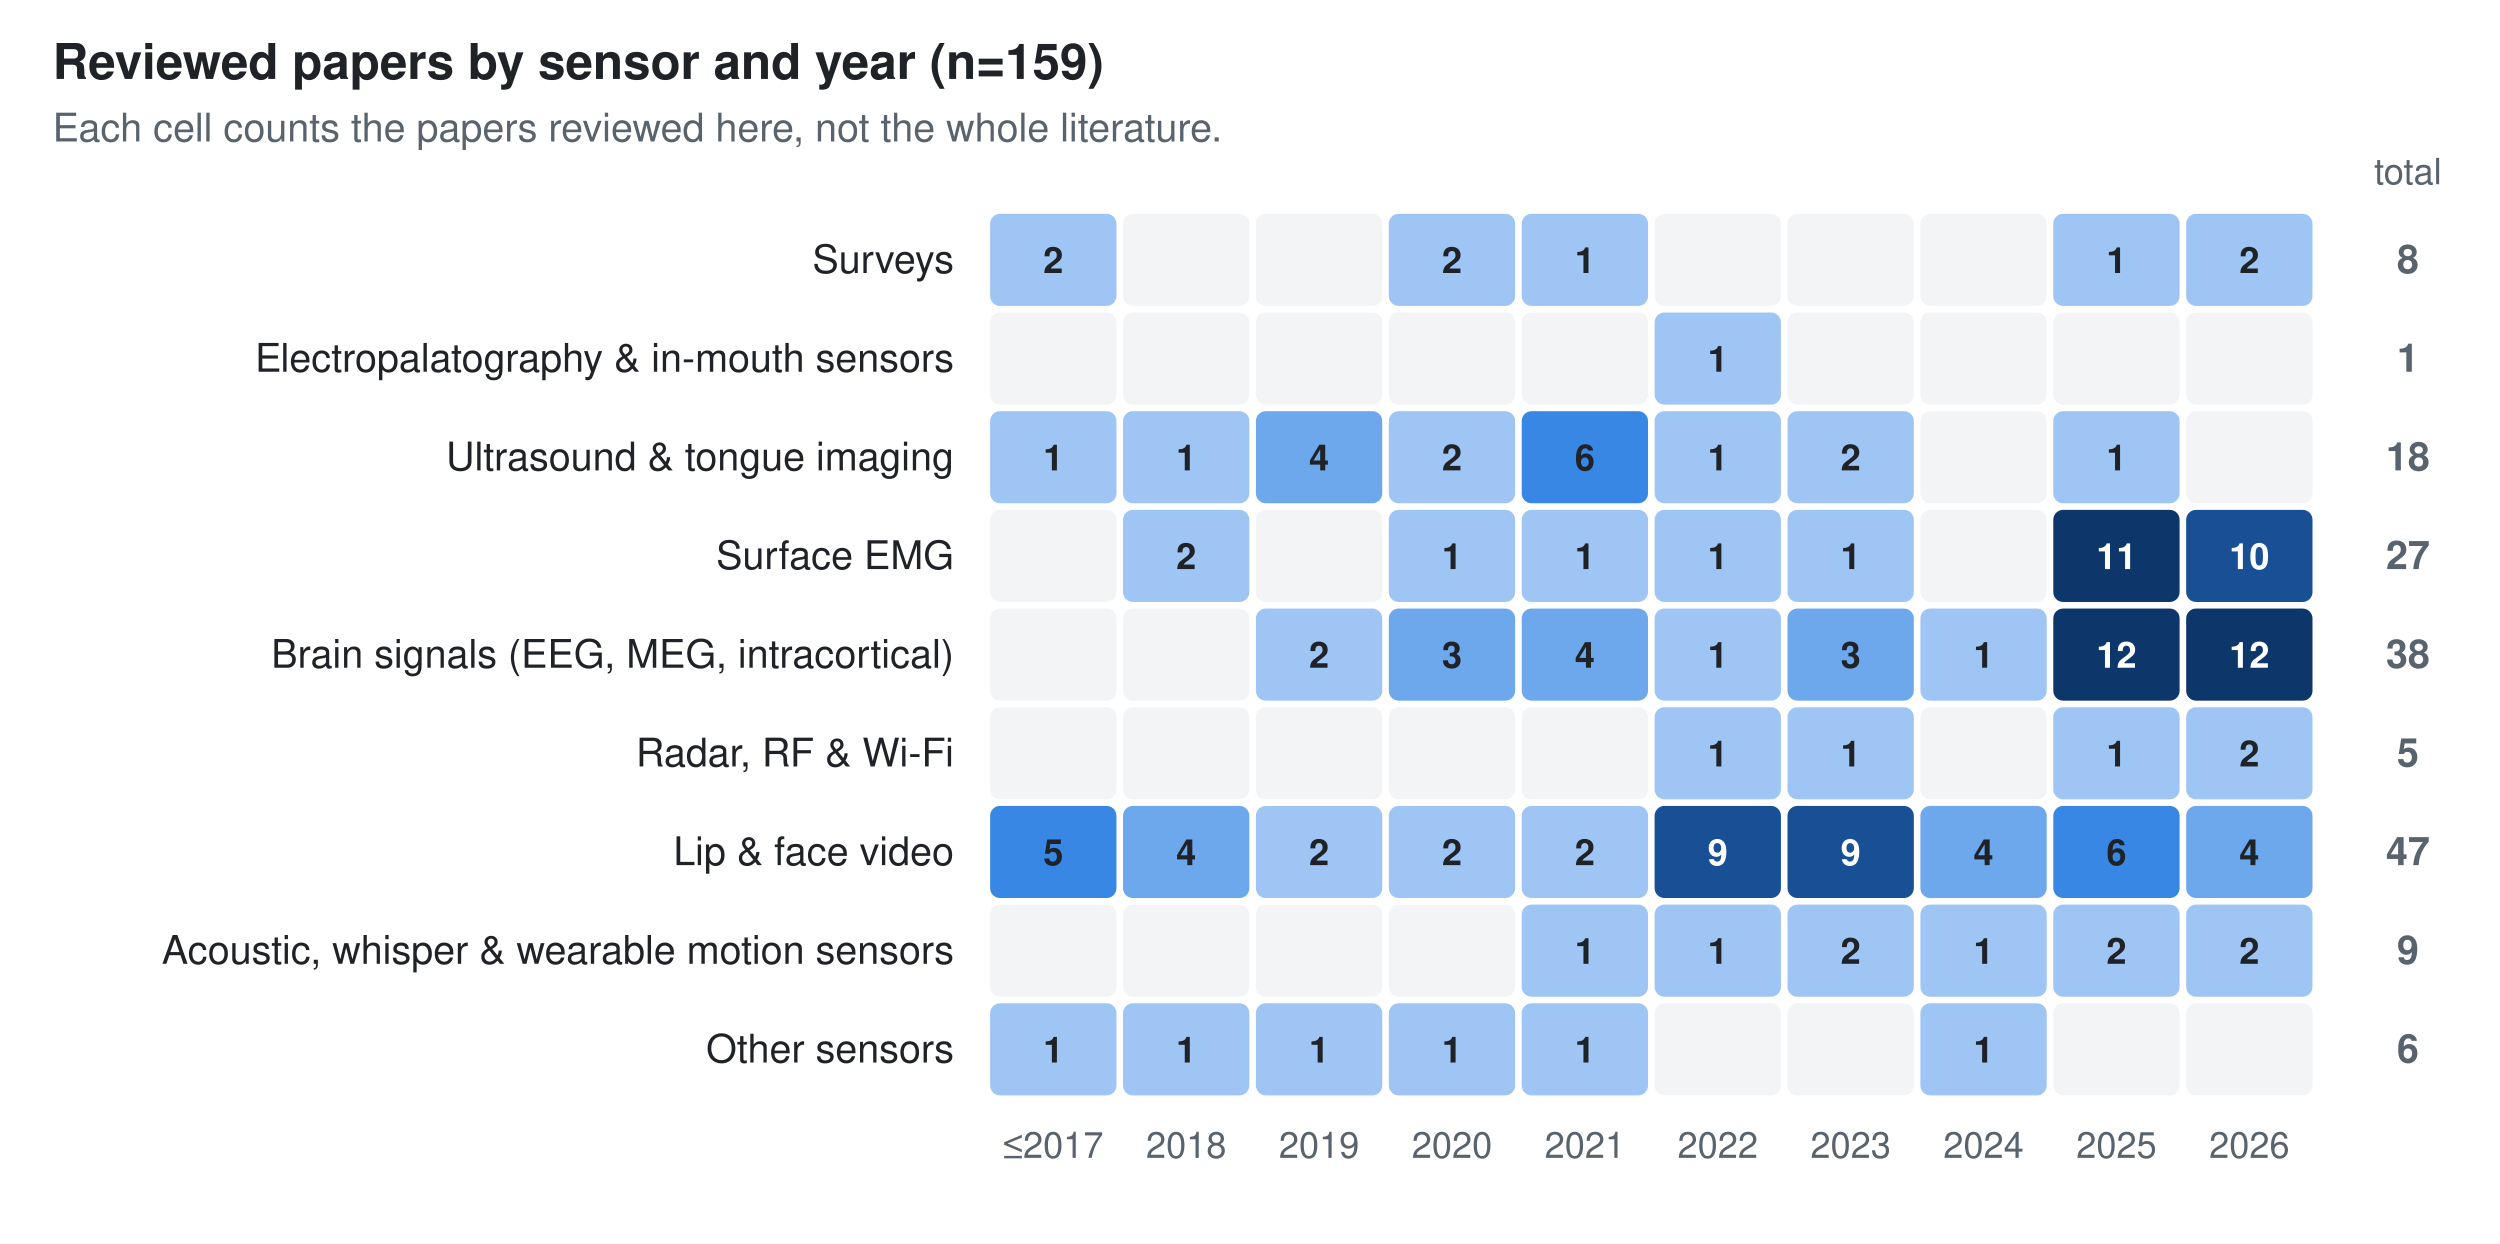
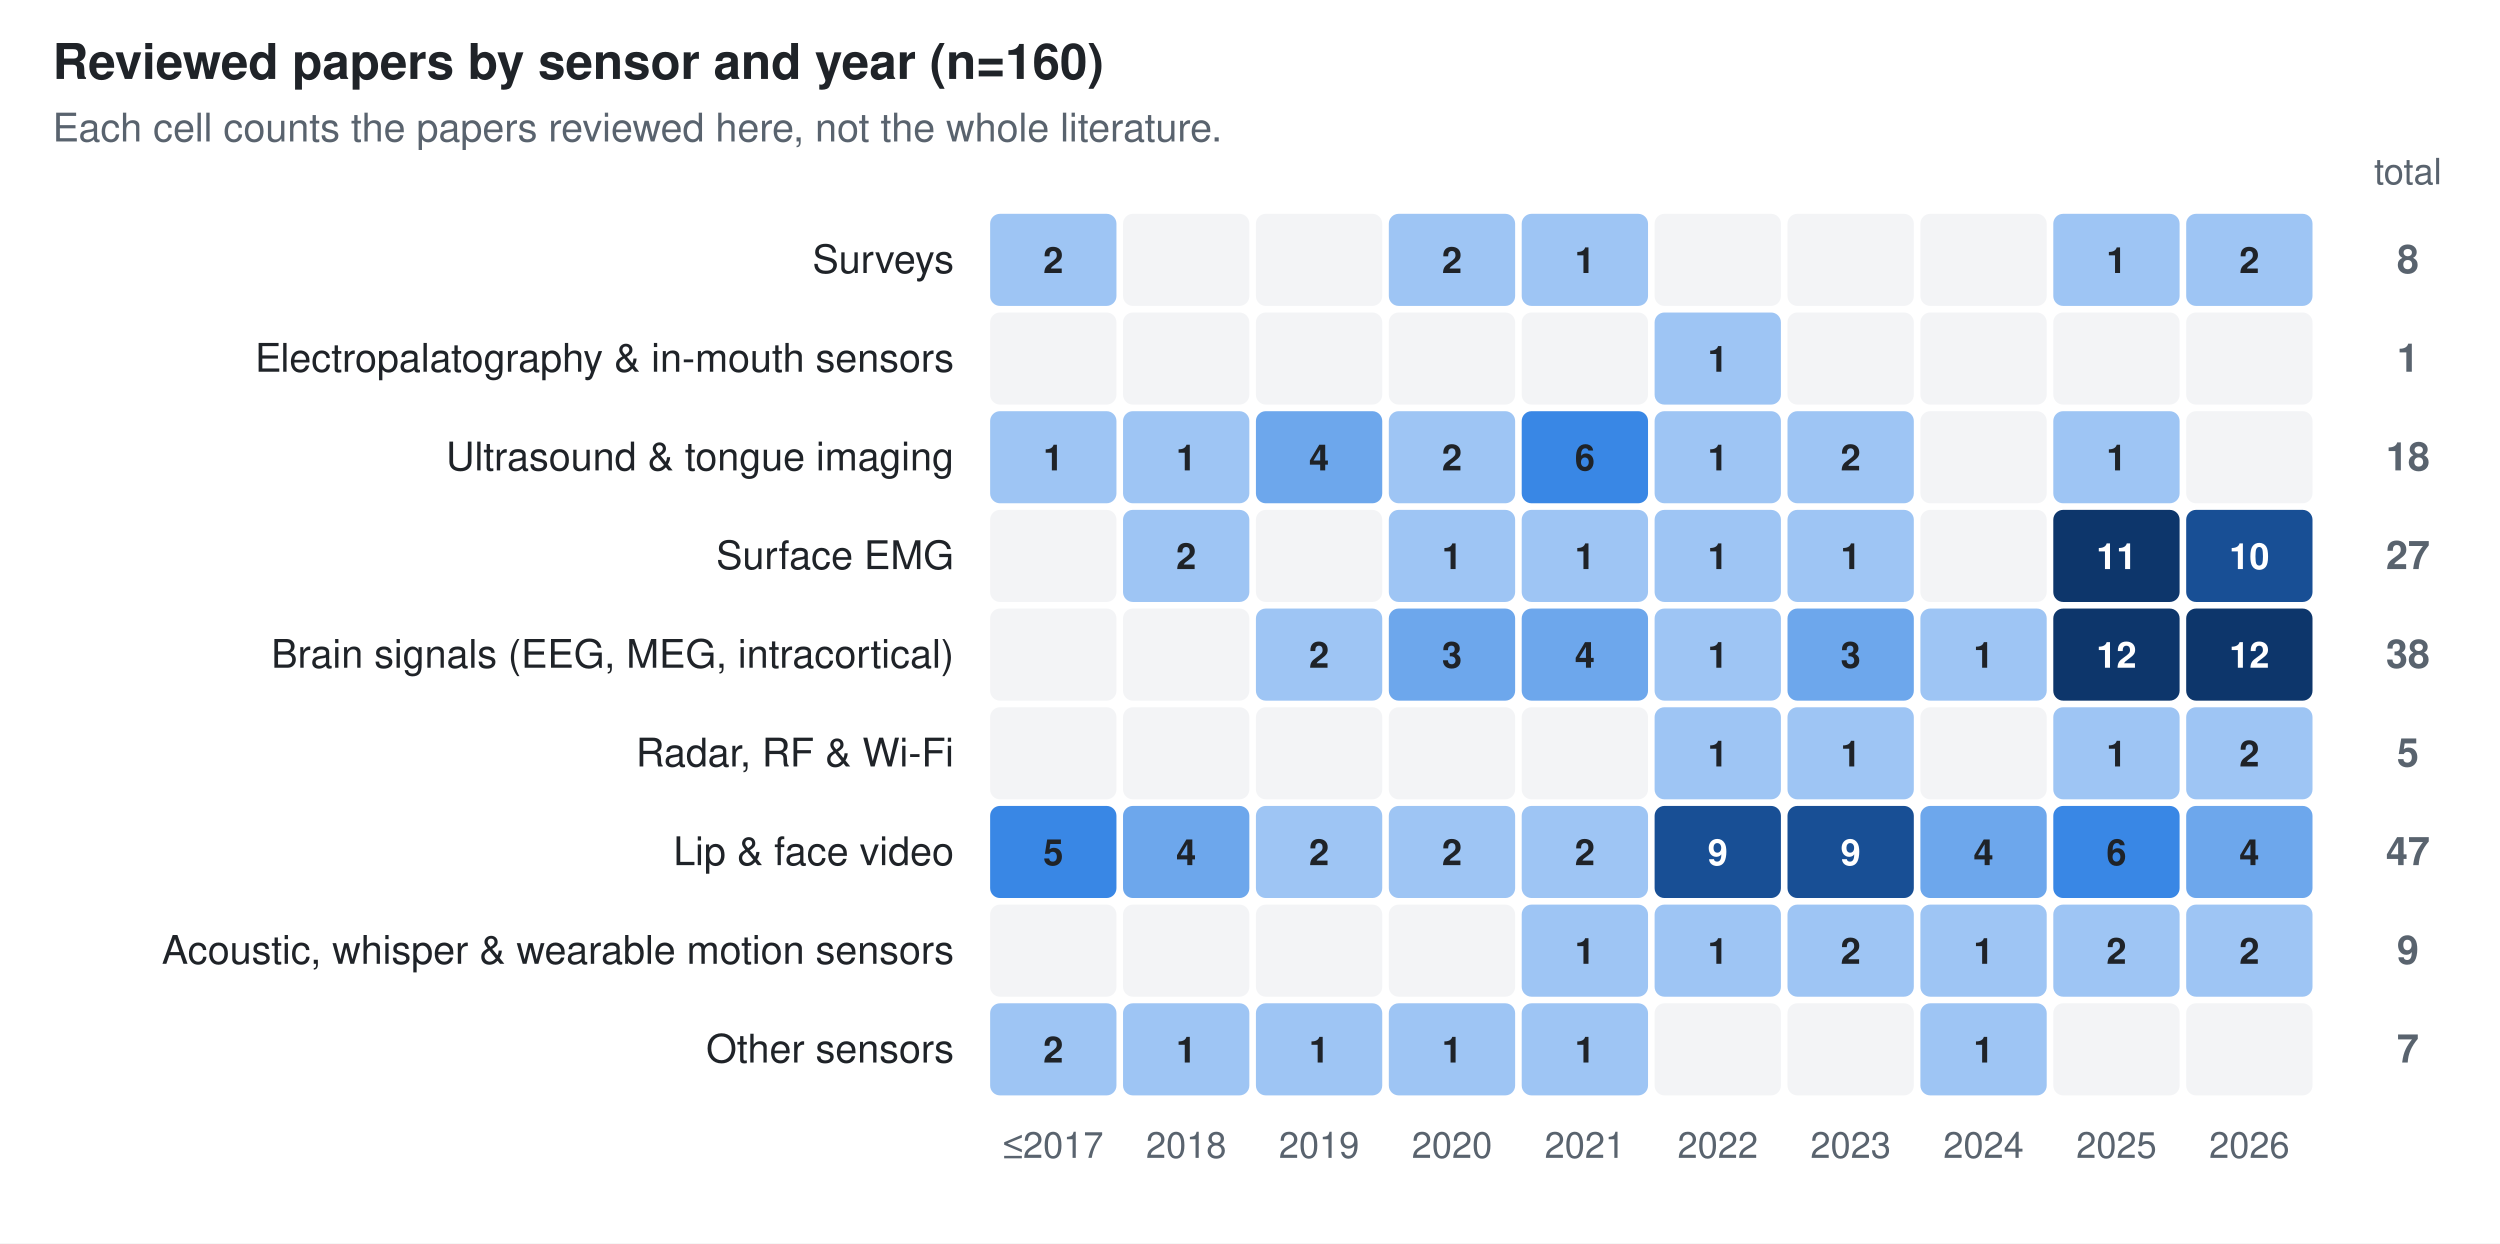
- <svg xmlns="http://www.w3.org/2000/svg" width="760" height="378" viewBox="0 0 760 378" font-family="-apple-system, BlinkMacSystemFont, 'Segoe UI', Helvetica, Arial, sans-serif" role="img" aria-label="Reviewed papers by sensor and year (n=159)">
+ <svg xmlns="http://www.w3.org/2000/svg" width="760" height="378" viewBox="0 0 760 378" font-family="-apple-system, BlinkMacSystemFont, 'Segoe UI', Helvetica, Arial, sans-serif" role="img" aria-label="Reviewed papers by sensor and year (n=160)">
  <rect width="760" height="378" fill="#ffffff" />
-   <text x="16.0" y="24.0" font-size="15" fill="#1f2328" text-anchor="start" font-weight="600">Reviewed papers by sensor and year (n=159)</text>
+   <text x="16.0" y="24.0" font-size="15" fill="#1f2328" text-anchor="start" font-weight="600">Reviewed papers by sensor and year (n=160)</text>
  <text x="16.0" y="43.0" font-size="12" fill="#59636e" text-anchor="start">Each cell counts the papers reviewed here, not the whole literature.</text>
  <text x="320.2" y="352.0" font-size="11" fill="#59636e" text-anchor="middle">≤2017</text>
  <text x="360.6" y="352.0" font-size="11" fill="#59636e" text-anchor="middle">2018</text>
  <text x="401.0" y="352.0" font-size="11" fill="#59636e" text-anchor="middle">2019</text>
  <text x="441.4" y="352.0" font-size="11" fill="#59636e" text-anchor="middle">2020</text>
  <text x="481.8" y="352.0" font-size="11" fill="#59636e" text-anchor="middle">2021</text>
  <text x="522.2" y="352.0" font-size="11" fill="#59636e" text-anchor="middle">2022</text>
  <text x="562.6" y="352.0" font-size="11" fill="#59636e" text-anchor="middle">2023</text>
  <text x="603.0" y="352.0" font-size="11" fill="#59636e" text-anchor="middle">2024</text>
  <text x="643.4" y="352.0" font-size="11" fill="#59636e" text-anchor="middle">2025</text>
  <text x="683.8" y="352.0" font-size="11" fill="#59636e" text-anchor="middle">2026</text>
  <text x="732.0" y="56.0" font-size="11" fill="#59636e" text-anchor="middle">total</text>
  <text x="290.0" y="83.0" font-size="12" fill="#1f2328" text-anchor="end">Surveys</text>
  <rect x="301.0" y="65.0" width="38.4" height="28.0" rx="3" fill="#9ec5f4" />
  <text x="320.2" y="83.0" font-size="11" fill="#1f2328" text-anchor="middle" font-weight="600">2</text>
  <rect x="341.4" y="65.0" width="38.4" height="28.0" rx="3" fill="#f3f4f6" />
  <rect x="381.8" y="65.0" width="38.4" height="28.0" rx="3" fill="#f3f4f6" />
  <rect x="422.2" y="65.0" width="38.4" height="28.0" rx="3" fill="#9ec5f4" />
  <text x="441.4" y="83.0" font-size="11" fill="#1f2328" text-anchor="middle" font-weight="600">2</text>
  <rect x="462.6" y="65.0" width="38.4" height="28.0" rx="3" fill="#9ec5f4" />
  <text x="481.8" y="83.0" font-size="11" fill="#1f2328" text-anchor="middle" font-weight="600">1</text>
  <rect x="503.0" y="65.0" width="38.4" height="28.0" rx="3" fill="#f3f4f6" />
  <rect x="543.4" y="65.0" width="38.4" height="28.0" rx="3" fill="#f3f4f6" />
  <rect x="583.8" y="65.0" width="38.4" height="28.0" rx="3" fill="#f3f4f6" />
  <rect x="624.2" y="65.0" width="38.4" height="28.0" rx="3" fill="#9ec5f4" />
  <text x="643.4" y="83.0" font-size="11" fill="#1f2328" text-anchor="middle" font-weight="600">1</text>
  <rect x="664.6" y="65.0" width="38.4" height="28.0" rx="3" fill="#9ec5f4" />
  <text x="683.8" y="83.0" font-size="11" fill="#1f2328" text-anchor="middle" font-weight="600">2</text>
  <text x="732.0" y="83.0" font-size="12" fill="#59636e" text-anchor="middle" font-weight="600">8</text>
  <text x="290.0" y="113.0" font-size="12" fill="#1f2328" text-anchor="end">Electropalatography &amp; in-mouth sensors</text>
  <rect x="301.0" y="95.0" width="38.4" height="28.0" rx="3" fill="#f3f4f6" />
  <rect x="341.4" y="95.0" width="38.4" height="28.0" rx="3" fill="#f3f4f6" />
  <rect x="381.8" y="95.0" width="38.4" height="28.0" rx="3" fill="#f3f4f6" />
  <rect x="422.2" y="95.0" width="38.4" height="28.0" rx="3" fill="#f3f4f6" />
  <rect x="462.6" y="95.0" width="38.4" height="28.0" rx="3" fill="#f3f4f6" />
  <rect x="503.0" y="95.0" width="38.4" height="28.0" rx="3" fill="#9ec5f4" />
  <text x="522.2" y="113.0" font-size="11" fill="#1f2328" text-anchor="middle" font-weight="600">1</text>
  <rect x="543.4" y="95.0" width="38.4" height="28.0" rx="3" fill="#f3f4f6" />
  <rect x="583.8" y="95.0" width="38.4" height="28.0" rx="3" fill="#f3f4f6" />
  <rect x="624.2" y="95.0" width="38.4" height="28.0" rx="3" fill="#f3f4f6" />
  <rect x="664.6" y="95.0" width="38.4" height="28.0" rx="3" fill="#f3f4f6" />
  <text x="732.0" y="113.0" font-size="12" fill="#59636e" text-anchor="middle" font-weight="600">1</text>
  <text x="290.0" y="143.0" font-size="12" fill="#1f2328" text-anchor="end">Ultrasound &amp; tongue imaging</text>
  <rect x="301.0" y="125.0" width="38.4" height="28.0" rx="3" fill="#9ec5f4" />
  <text x="320.2" y="143.0" font-size="11" fill="#1f2328" text-anchor="middle" font-weight="600">1</text>
  <rect x="341.4" y="125.0" width="38.4" height="28.0" rx="3" fill="#9ec5f4" />
  <text x="360.6" y="143.0" font-size="11" fill="#1f2328" text-anchor="middle" font-weight="600">1</text>
  <rect x="381.8" y="125.0" width="38.4" height="28.0" rx="3" fill="#6da7ec" />
  <text x="401.0" y="143.0" font-size="11" fill="#1f2328" text-anchor="middle" font-weight="600">4</text>
  <rect x="422.2" y="125.0" width="38.4" height="28.0" rx="3" fill="#9ec5f4" />
  <text x="441.4" y="143.0" font-size="11" fill="#1f2328" text-anchor="middle" font-weight="600">2</text>
  <rect x="462.6" y="125.0" width="38.4" height="28.0" rx="3" fill="#3987e5" />
  <text x="481.8" y="143.0" font-size="11" fill="#1f2328" text-anchor="middle" font-weight="600">6</text>
  <rect x="503.0" y="125.0" width="38.4" height="28.0" rx="3" fill="#9ec5f4" />
  <text x="522.2" y="143.0" font-size="11" fill="#1f2328" text-anchor="middle" font-weight="600">1</text>
  <rect x="543.4" y="125.0" width="38.4" height="28.0" rx="3" fill="#9ec5f4" />
  <text x="562.6" y="143.0" font-size="11" fill="#1f2328" text-anchor="middle" font-weight="600">2</text>
  <rect x="583.8" y="125.0" width="38.4" height="28.0" rx="3" fill="#f3f4f6" />
  <rect x="624.2" y="125.0" width="38.4" height="28.0" rx="3" fill="#9ec5f4" />
  <text x="643.4" y="143.0" font-size="11" fill="#1f2328" text-anchor="middle" font-weight="600">1</text>
  <rect x="664.6" y="125.0" width="38.4" height="28.0" rx="3" fill="#f3f4f6" />
  <text x="732.0" y="143.0" font-size="12" fill="#59636e" text-anchor="middle" font-weight="600">18</text>
  <text x="290.0" y="173.0" font-size="12" fill="#1f2328" text-anchor="end">Surface EMG</text>
  <rect x="301.0" y="155.0" width="38.4" height="28.0" rx="3" fill="#f3f4f6" />
  <rect x="341.4" y="155.0" width="38.4" height="28.0" rx="3" fill="#9ec5f4" />
  <text x="360.6" y="173.0" font-size="11" fill="#1f2328" text-anchor="middle" font-weight="600">2</text>
  <rect x="381.8" y="155.0" width="38.4" height="28.0" rx="3" fill="#f3f4f6" />
  <rect x="422.2" y="155.0" width="38.4" height="28.0" rx="3" fill="#9ec5f4" />
  <text x="441.4" y="173.0" font-size="11" fill="#1f2328" text-anchor="middle" font-weight="600">1</text>
  <rect x="462.6" y="155.0" width="38.4" height="28.0" rx="3" fill="#9ec5f4" />
  <text x="481.8" y="173.0" font-size="11" fill="#1f2328" text-anchor="middle" font-weight="600">1</text>
  <rect x="503.0" y="155.0" width="38.4" height="28.0" rx="3" fill="#9ec5f4" />
  <text x="522.2" y="173.0" font-size="11" fill="#1f2328" text-anchor="middle" font-weight="600">1</text>
  <rect x="543.4" y="155.0" width="38.4" height="28.0" rx="3" fill="#9ec5f4" />
  <text x="562.6" y="173.0" font-size="11" fill="#1f2328" text-anchor="middle" font-weight="600">1</text>
  <rect x="583.8" y="155.0" width="38.4" height="28.0" rx="3" fill="#f3f4f6" />
  <rect x="624.2" y="155.0" width="38.4" height="28.0" rx="3" fill="#0d366b" />
  <text x="643.4" y="173.0" font-size="11" fill="#ffffff" text-anchor="middle" font-weight="600">11</text>
  <rect x="664.6" y="155.0" width="38.4" height="28.0" rx="3" fill="#184f95" />
  <text x="683.8" y="173.0" font-size="11" fill="#ffffff" text-anchor="middle" font-weight="600">10</text>
  <text x="732.0" y="173.0" font-size="12" fill="#59636e" text-anchor="middle" font-weight="600">27</text>
  <text x="290.0" y="203.0" font-size="12" fill="#1f2328" text-anchor="end">Brain signals (EEG, MEG, intracortical)</text>
  <rect x="301.0" y="185.0" width="38.4" height="28.0" rx="3" fill="#f3f4f6" />
  <rect x="341.4" y="185.0" width="38.4" height="28.0" rx="3" fill="#f3f4f6" />
  <rect x="381.8" y="185.0" width="38.4" height="28.0" rx="3" fill="#9ec5f4" />
  <text x="401.0" y="203.0" font-size="11" fill="#1f2328" text-anchor="middle" font-weight="600">2</text>
  <rect x="422.2" y="185.0" width="38.4" height="28.0" rx="3" fill="#6da7ec" />
  <text x="441.4" y="203.0" font-size="11" fill="#1f2328" text-anchor="middle" font-weight="600">3</text>
  <rect x="462.6" y="185.0" width="38.4" height="28.0" rx="3" fill="#6da7ec" />
  <text x="481.8" y="203.0" font-size="11" fill="#1f2328" text-anchor="middle" font-weight="600">4</text>
  <rect x="503.0" y="185.0" width="38.4" height="28.0" rx="3" fill="#9ec5f4" />
  <text x="522.2" y="203.0" font-size="11" fill="#1f2328" text-anchor="middle" font-weight="600">1</text>
  <rect x="543.4" y="185.0" width="38.4" height="28.0" rx="3" fill="#6da7ec" />
  <text x="562.6" y="203.0" font-size="11" fill="#1f2328" text-anchor="middle" font-weight="600">3</text>
  <rect x="583.8" y="185.0" width="38.4" height="28.0" rx="3" fill="#9ec5f4" />
  <text x="603.0" y="203.0" font-size="11" fill="#1f2328" text-anchor="middle" font-weight="600">1</text>
  <rect x="624.2" y="185.0" width="38.4" height="28.0" rx="3" fill="#0d366b" />
  <text x="643.4" y="203.0" font-size="11" fill="#ffffff" text-anchor="middle" font-weight="600">12</text>
  <rect x="664.6" y="185.0" width="38.4" height="28.0" rx="3" fill="#0d366b" />
  <text x="683.8" y="203.0" font-size="11" fill="#ffffff" text-anchor="middle" font-weight="600">12</text>
  <text x="732.0" y="203.0" font-size="12" fill="#59636e" text-anchor="middle" font-weight="600">38</text>
  <text x="290.0" y="233.0" font-size="12" fill="#1f2328" text-anchor="end">Radar, RF &amp; Wi-Fi</text>
  <rect x="301.0" y="215.0" width="38.4" height="28.0" rx="3" fill="#f3f4f6" />
  <rect x="341.4" y="215.0" width="38.4" height="28.0" rx="3" fill="#f3f4f6" />
  <rect x="381.8" y="215.0" width="38.4" height="28.0" rx="3" fill="#f3f4f6" />
  <rect x="422.2" y="215.0" width="38.4" height="28.0" rx="3" fill="#f3f4f6" />
  <rect x="462.6" y="215.0" width="38.4" height="28.0" rx="3" fill="#f3f4f6" />
  <rect x="503.0" y="215.0" width="38.4" height="28.0" rx="3" fill="#9ec5f4" />
  <text x="522.2" y="233.0" font-size="11" fill="#1f2328" text-anchor="middle" font-weight="600">1</text>
  <rect x="543.4" y="215.0" width="38.4" height="28.0" rx="3" fill="#9ec5f4" />
  <text x="562.6" y="233.0" font-size="11" fill="#1f2328" text-anchor="middle" font-weight="600">1</text>
  <rect x="583.8" y="215.0" width="38.4" height="28.0" rx="3" fill="#f3f4f6" />
  <rect x="624.2" y="215.0" width="38.4" height="28.0" rx="3" fill="#9ec5f4" />
  <text x="643.4" y="233.0" font-size="11" fill="#1f2328" text-anchor="middle" font-weight="600">1</text>
  <rect x="664.6" y="215.0" width="38.4" height="28.0" rx="3" fill="#9ec5f4" />
  <text x="683.8" y="233.0" font-size="11" fill="#1f2328" text-anchor="middle" font-weight="600">2</text>
  <text x="732.0" y="233.0" font-size="12" fill="#59636e" text-anchor="middle" font-weight="600">5</text>
  <text x="290.0" y="263.0" font-size="12" fill="#1f2328" text-anchor="end">Lip &amp; face video</text>
  <rect x="301.0" y="245.0" width="38.4" height="28.0" rx="3" fill="#3987e5" />
  <text x="320.2" y="263.0" font-size="11" fill="#1f2328" text-anchor="middle" font-weight="600">5</text>
  <rect x="341.4" y="245.0" width="38.4" height="28.0" rx="3" fill="#6da7ec" />
  <text x="360.6" y="263.0" font-size="11" fill="#1f2328" text-anchor="middle" font-weight="600">4</text>
  <rect x="381.8" y="245.0" width="38.4" height="28.0" rx="3" fill="#9ec5f4" />
  <text x="401.0" y="263.0" font-size="11" fill="#1f2328" text-anchor="middle" font-weight="600">2</text>
  <rect x="422.2" y="245.0" width="38.4" height="28.0" rx="3" fill="#9ec5f4" />
  <text x="441.4" y="263.0" font-size="11" fill="#1f2328" text-anchor="middle" font-weight="600">2</text>
  <rect x="462.6" y="245.0" width="38.4" height="28.0" rx="3" fill="#9ec5f4" />
  <text x="481.8" y="263.0" font-size="11" fill="#1f2328" text-anchor="middle" font-weight="600">2</text>
  <rect x="503.0" y="245.0" width="38.4" height="28.0" rx="3" fill="#184f95" />
  <text x="522.2" y="263.0" font-size="11" fill="#ffffff" text-anchor="middle" font-weight="600">9</text>
  <rect x="543.4" y="245.0" width="38.4" height="28.0" rx="3" fill="#184f95" />
  <text x="562.6" y="263.0" font-size="11" fill="#ffffff" text-anchor="middle" font-weight="600">9</text>
  <rect x="583.8" y="245.0" width="38.4" height="28.0" rx="3" fill="#6da7ec" />
  <text x="603.0" y="263.0" font-size="11" fill="#1f2328" text-anchor="middle" font-weight="600">4</text>
  <rect x="624.2" y="245.0" width="38.4" height="28.0" rx="3" fill="#3987e5" />
  <text x="643.4" y="263.0" font-size="11" fill="#1f2328" text-anchor="middle" font-weight="600">6</text>
  <rect x="664.6" y="245.0" width="38.4" height="28.0" rx="3" fill="#6da7ec" />
  <text x="683.8" y="263.0" font-size="11" fill="#1f2328" text-anchor="middle" font-weight="600">4</text>
  <text x="732.0" y="263.0" font-size="12" fill="#59636e" text-anchor="middle" font-weight="600">47</text>
  <text x="290.0" y="293.0" font-size="12" fill="#1f2328" text-anchor="end">Acoustic, whisper &amp; wearable motion sensors</text>
  <rect x="301.0" y="275.0" width="38.4" height="28.0" rx="3" fill="#f3f4f6" />
  <rect x="341.4" y="275.0" width="38.4" height="28.0" rx="3" fill="#f3f4f6" />
  <rect x="381.8" y="275.0" width="38.4" height="28.0" rx="3" fill="#f3f4f6" />
  <rect x="422.2" y="275.0" width="38.4" height="28.0" rx="3" fill="#f3f4f6" />
  <rect x="462.6" y="275.0" width="38.4" height="28.0" rx="3" fill="#9ec5f4" />
  <text x="481.8" y="293.0" font-size="11" fill="#1f2328" text-anchor="middle" font-weight="600">1</text>
  <rect x="503.0" y="275.0" width="38.4" height="28.0" rx="3" fill="#9ec5f4" />
  <text x="522.2" y="293.0" font-size="11" fill="#1f2328" text-anchor="middle" font-weight="600">1</text>
  <rect x="543.4" y="275.0" width="38.4" height="28.0" rx="3" fill="#9ec5f4" />
  <text x="562.6" y="293.0" font-size="11" fill="#1f2328" text-anchor="middle" font-weight="600">2</text>
  <rect x="583.8" y="275.0" width="38.4" height="28.0" rx="3" fill="#9ec5f4" />
  <text x="603.0" y="293.0" font-size="11" fill="#1f2328" text-anchor="middle" font-weight="600">1</text>
  <rect x="624.2" y="275.0" width="38.4" height="28.0" rx="3" fill="#9ec5f4" />
  <text x="643.4" y="293.0" font-size="11" fill="#1f2328" text-anchor="middle" font-weight="600">2</text>
  <rect x="664.6" y="275.0" width="38.4" height="28.0" rx="3" fill="#9ec5f4" />
  <text x="683.8" y="293.0" font-size="11" fill="#1f2328" text-anchor="middle" font-weight="600">2</text>
  <text x="732.0" y="293.0" font-size="12" fill="#59636e" text-anchor="middle" font-weight="600">9</text>
  <text x="290.0" y="323.0" font-size="12" fill="#1f2328" text-anchor="end">Other sensors</text>
  <rect x="301.0" y="305.0" width="38.4" height="28.0" rx="3" fill="#9ec5f4" />
-   <text x="320.2" y="323.0" font-size="11" fill="#1f2328" text-anchor="middle" font-weight="600">1</text>
+   <text x="320.2" y="323.0" font-size="11" fill="#1f2328" text-anchor="middle" font-weight="600">2</text>
  <rect x="341.4" y="305.0" width="38.4" height="28.0" rx="3" fill="#9ec5f4" />
  <text x="360.6" y="323.0" font-size="11" fill="#1f2328" text-anchor="middle" font-weight="600">1</text>
  <rect x="381.8" y="305.0" width="38.4" height="28.0" rx="3" fill="#9ec5f4" />
  <text x="401.0" y="323.0" font-size="11" fill="#1f2328" text-anchor="middle" font-weight="600">1</text>
  <rect x="422.2" y="305.0" width="38.4" height="28.0" rx="3" fill="#9ec5f4" />
  <text x="441.4" y="323.0" font-size="11" fill="#1f2328" text-anchor="middle" font-weight="600">1</text>
  <rect x="462.6" y="305.0" width="38.4" height="28.0" rx="3" fill="#9ec5f4" />
  <text x="481.8" y="323.0" font-size="11" fill="#1f2328" text-anchor="middle" font-weight="600">1</text>
  <rect x="503.0" y="305.0" width="38.4" height="28.0" rx="3" fill="#f3f4f6" />
  <rect x="543.4" y="305.0" width="38.4" height="28.0" rx="3" fill="#f3f4f6" />
  <rect x="583.8" y="305.0" width="38.4" height="28.0" rx="3" fill="#9ec5f4" />
  <text x="603.0" y="323.0" font-size="11" fill="#1f2328" text-anchor="middle" font-weight="600">1</text>
  <rect x="624.2" y="305.0" width="38.4" height="28.0" rx="3" fill="#f3f4f6" />
  <rect x="664.6" y="305.0" width="38.4" height="28.0" rx="3" fill="#f3f4f6" />
-   <text x="732.0" y="323.0" font-size="12" fill="#59636e" text-anchor="middle" font-weight="600">6</text>
+   <text x="732.0" y="323.0" font-size="12" fill="#59636e" text-anchor="middle" font-weight="600">7</text>
</svg>
